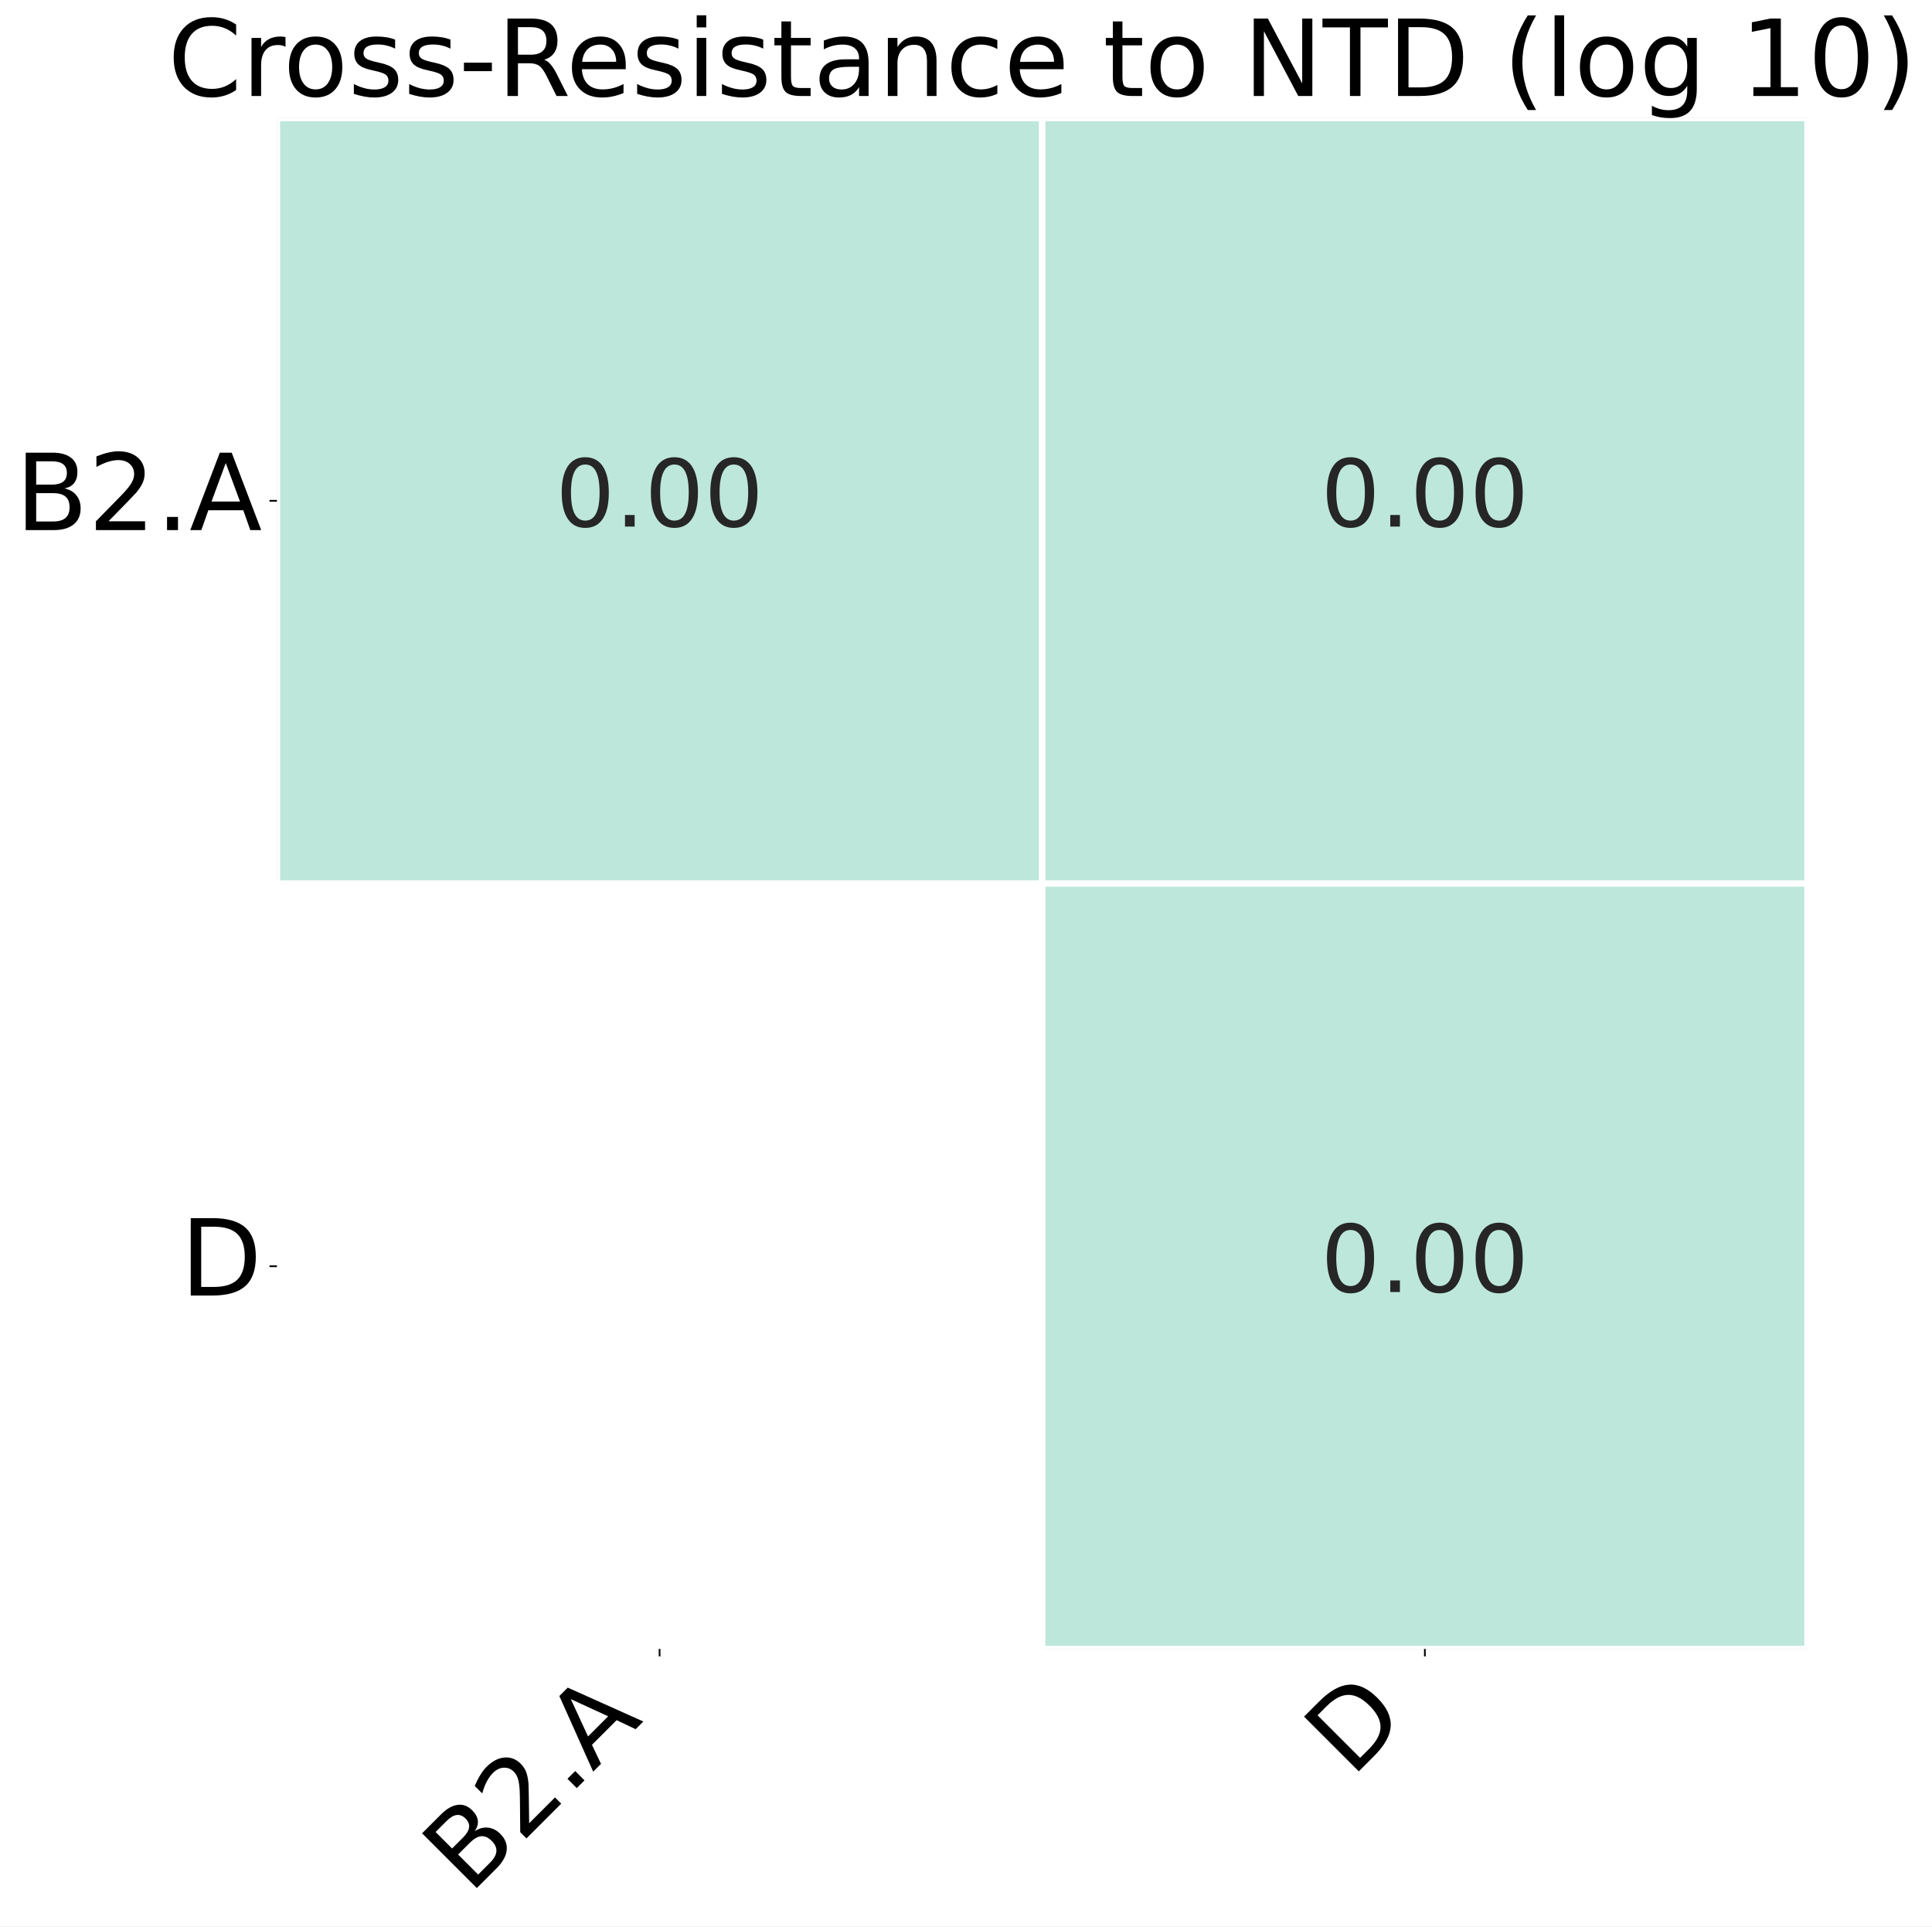
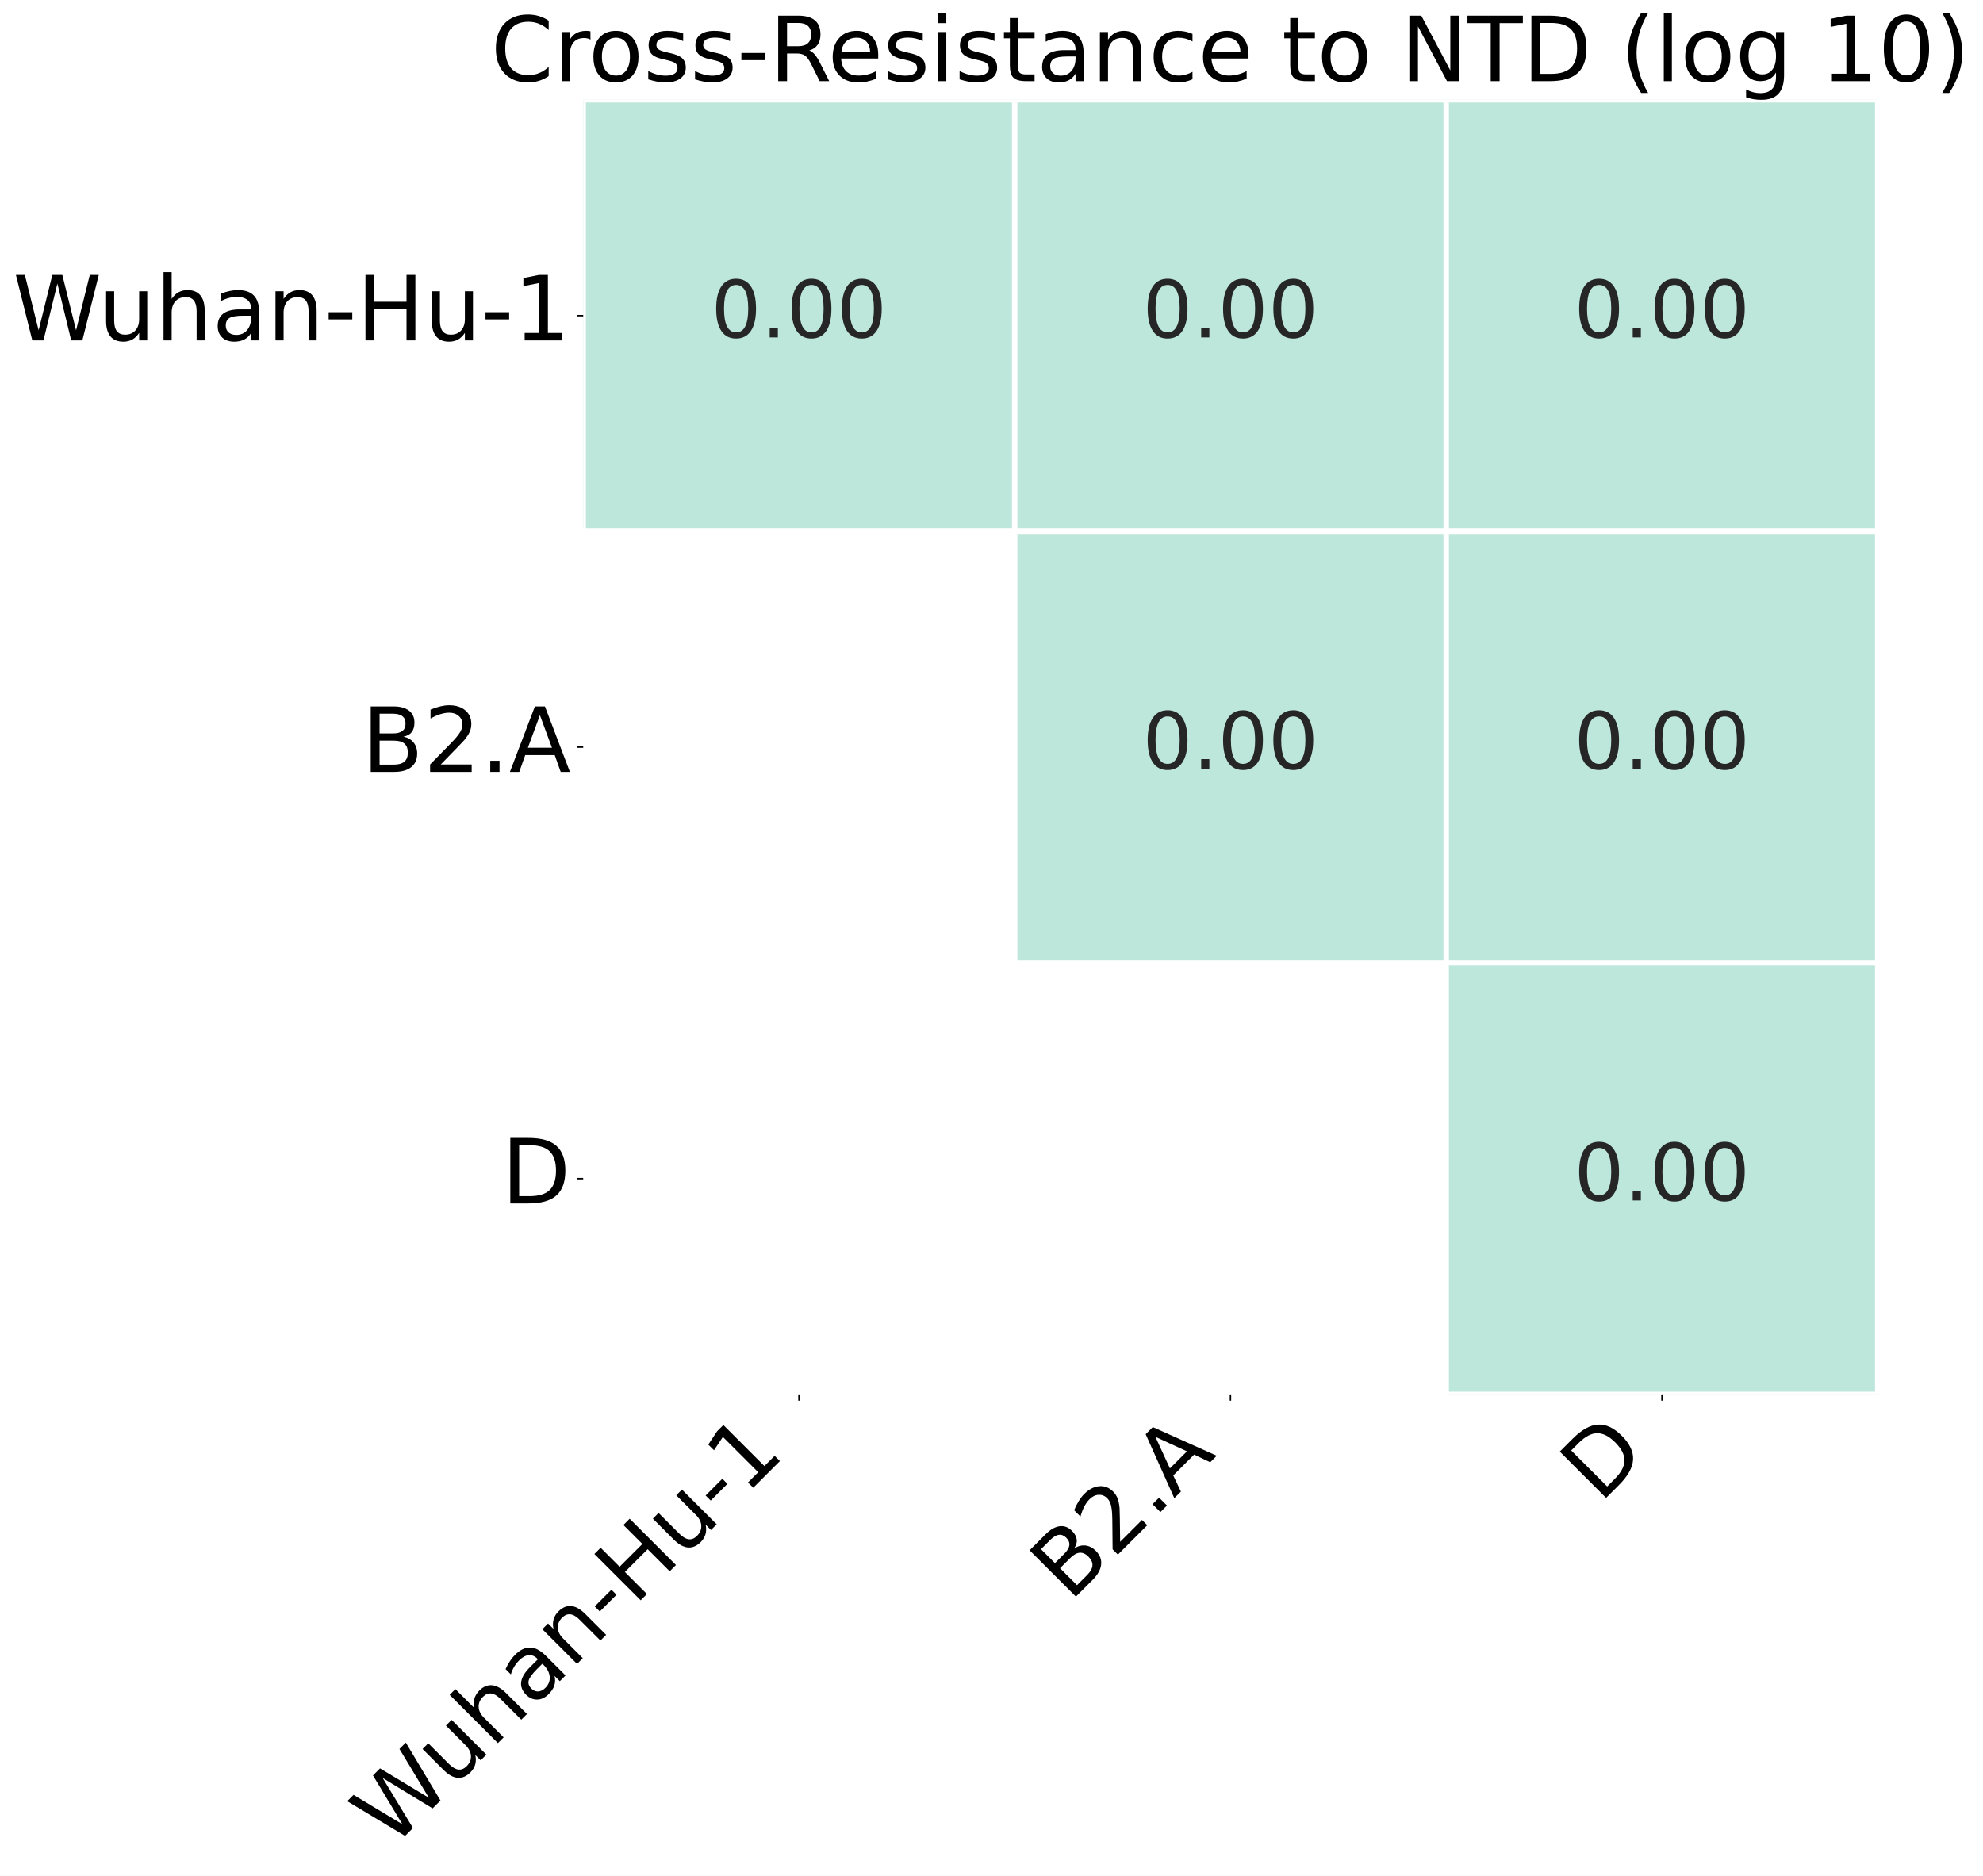
- <svg xmlns="http://www.w3.org/2000/svg" xmlns:xlink="http://www.w3.org/1999/xlink" width="909.756pt" height="906.902pt" viewBox="0 0 909.756 906.902" version="1.1">
+ <svg xmlns="http://www.w3.org/2000/svg" xmlns:xlink="http://www.w3.org/1999/xlink" width="1104.053pt" height="1044.29pt" viewBox="0 0 1104.053 1044.29" version="1.1">
  <defs>
    <style type="text/css">*{stroke-linejoin: round; stroke-linecap: butt}</style>
  </defs>
  <g id="figure_1">
    <g id="patch_1">
-       <path d="M 0 906.902  L 909.756 906.902  L 909.756 0  L 0 0  z " style="fill: #ffffff" />
+       <path d="M 0 1044.29  L 1104.053 1044.29  L 1104.053 0  L 0 0  z " style="fill: #ffffff" />
    </g>
    <g id="axes_1">
      <g id="patch_2">
-         <path d="M 130.411 776.311  L 851.131 776.311  L 851.131 55.591  L 130.411 55.591  z " style="fill: #ffffff" />
+         <path d="M 324.708 776.311  L 1045.428 776.311  L 1045.428 55.591  L 324.708 55.591  z " style="fill: #ffffff" />
      </g>
      <g id="QuadMesh_1">
-         <path d="M 130.411 55.591  L 490.771 55.591  L 490.771 415.951  L 130.411 415.951  L 130.411 55.591  " clip-path="url(#pe14cb0007a)" style="fill: #bde7db; stroke: #ffffff; stroke-width: 3" />
-         <path d="M 490.771 55.591  L 851.131 55.591  L 851.131 415.951  L 490.771 415.951  L 490.771 55.591  " clip-path="url(#pe14cb0007a)" style="fill: #bde7db; stroke: #ffffff; stroke-width: 3" />
-         <path d="M 130.411 415.951  L 490.771 415.951  L 490.771 776.311  L 130.411 776.311  L 130.411 415.951  " clip-path="url(#pe14cb0007a)" style="fill: none; stroke: #ffffff; stroke-width: 3" />
-         <path d="M 490.771 415.951  L 851.131 415.951  L 851.131 776.311  L 490.771 776.311  L 490.771 415.951  " clip-path="url(#pe14cb0007a)" style="fill: #bde7db; stroke: #ffffff; stroke-width: 3" />
+         <path d="M 324.708 55.591  L 564.948 55.591  L 564.948 295.831  L 324.708 295.831  L 324.708 55.591  " clip-path="url(#pbcde91e029)" style="fill: #bde7db; stroke: #ffffff; stroke-width: 3" />
+         <path d="M 564.948 55.591  L 805.188 55.591  L 805.188 295.831  L 564.948 295.831  L 564.948 55.591  " clip-path="url(#pbcde91e029)" style="fill: #bde7db; stroke: #ffffff; stroke-width: 3" />
+         <path d="M 805.188 55.591  L 1045.428 55.591  L 1045.428 295.831  L 805.188 295.831  L 805.188 55.591  " clip-path="url(#pbcde91e029)" style="fill: #bde7db; stroke: #ffffff; stroke-width: 3" />
+         <path d="M 324.708 295.831  L 564.948 295.831  L 564.948 536.071  L 324.708 536.071  L 324.708 295.831  " clip-path="url(#pbcde91e029)" style="fill: none; stroke: #ffffff; stroke-width: 3" />
+         <path d="M 564.948 295.831  L 805.188 295.831  L 805.188 536.071  L 564.948 536.071  L 564.948 295.831  " clip-path="url(#pbcde91e029)" style="fill: #bde7db; stroke: #ffffff; stroke-width: 3" />
+         <path d="M 805.188 295.831  L 1045.428 295.831  L 1045.428 536.071  L 805.188 536.071  L 805.188 295.831  " clip-path="url(#pbcde91e029)" style="fill: #bde7db; stroke: #ffffff; stroke-width: 3" />
+         <path d="M 324.708 536.071  L 564.948 536.071  L 564.948 776.311  L 324.708 776.311  L 324.708 536.071  " clip-path="url(#pbcde91e029)" style="fill: none; stroke: #ffffff; stroke-width: 3" />
+         <path d="M 564.948 536.071  L 805.188 536.071  L 805.188 776.311  L 564.948 776.311  L 564.948 536.071  " clip-path="url(#pbcde91e029)" style="fill: none; stroke: #ffffff; stroke-width: 3" />
+         <path d="M 805.188 536.071  L 1045.428 536.071  L 1045.428 776.311  L 805.188 776.311  L 805.188 536.071  " clip-path="url(#pbcde91e029)" style="fill: #bde7db; stroke: #ffffff; stroke-width: 3" />
      </g>
      <g id="matplotlib.axis_1">
        <g id="xtick_1">
          <g id="line2d_1">
            <defs>
-               <path id="m32895d1545" d="M 0 0  L 0 3.5  " style="stroke: #000000; stroke-width: 0.8" />
+               <path id="m74c49e54db" d="M 0 0  L 0 3.5  " style="stroke: #000000; stroke-width: 0.8" />
            </defs>
            <g>
-               <use xlink:href="#m32895d1545" x="310.591" y="776.311" style="stroke: #000000; stroke-width: 0.8" />
+               <use xlink:href="#m74c49e54db" x="444.828" y="776.311" style="stroke: #000000; stroke-width: 0.8" />
            </g>
          </g>
          <g id="text_1">
-             <g transform="translate(221.0646 892.3487) rotate(-45) scale(0.5 -0.5)">
+             <g transform="translate(217.9128 1029.737) rotate(-45) scale(0.5 -0.5)">
+               <defs>
+                 <path id="DejaVuSans-57" d="M 213 4666  L 850 4666  L 1831 722  L 2809 4666  L 3519 4666  L 4500 722  L 5478 4666  L 6119 4666  L 4947 0  L 4153 0  L 3169 4050  L 2175 0  L 1381 0  L 213 4666  z " transform="scale(0.015625)" />
+                 <path id="DejaVuSans-75" d="M 544 1381  L 544 3500  L 1119 3500  L 1119 1403  Q 1119 906 1312 657  Q 1506 409 1894 409  Q 2359 409 2629 706  Q 2900 1003 2900 1516  L 2900 3500  L 3475 3500  L 3475 0  L 2900 0  L 2900 538  Q 2691 219 2414 64  Q 2138 -91 1772 -91  Q 1169 -91 856 284  Q 544 659 544 1381  z M 1991 3584  L 1991 3584  z " transform="scale(0.015625)" />
+                 <path id="DejaVuSans-68" d="M 3513 2113  L 3513 0  L 2938 0  L 2938 2094  Q 2938 2591 2744 2837  Q 2550 3084 2163 3084  Q 1697 3084 1428 2787  Q 1159 2491 1159 1978  L 1159 0  L 581 0  L 581 4863  L 1159 4863  L 1159 2956  Q 1366 3272 1645 3428  Q 1925 3584 2291 3584  Q 2894 3584 3203 3211  Q 3513 2838 3513 2113  z " transform="scale(0.015625)" />
+                 <path id="DejaVuSans-61" d="M 2194 1759  Q 1497 1759 1228 1600  Q 959 1441 959 1056  Q 959 750 1161 570  Q 1363 391 1709 391  Q 2188 391 2477 730  Q 2766 1069 2766 1631  L 2766 1759  L 2194 1759  z M 3341 1997  L 3341 0  L 2766 0  L 2766 531  Q 2569 213 2275 61  Q 1981 -91 1556 -91  Q 1019 -91 701 211  Q 384 513 384 1019  Q 384 1609 779 1909  Q 1175 2209 1959 2209  L 2766 2209  L 2766 2266  Q 2766 2663 2505 2880  Q 2244 3097 1772 3097  Q 1472 3097 1187 3025  Q 903 2953 641 2809  L 641 3341  Q 956 3463 1253 3523  Q 1550 3584 1831 3584  Q 2591 3584 2966 3190  Q 3341 2797 3341 1997  z " transform="scale(0.015625)" />
+                 <path id="DejaVuSans-6e" d="M 3513 2113  L 3513 0  L 2938 0  L 2938 2094  Q 2938 2591 2744 2837  Q 2550 3084 2163 3084  Q 1697 3084 1428 2787  Q 1159 2491 1159 1978  L 1159 0  L 581 0  L 581 3500  L 1159 3500  L 1159 2956  Q 1366 3272 1645 3428  Q 1925 3584 2291 3584  Q 2894 3584 3203 3211  Q 3513 2838 3513 2113  z " transform="scale(0.015625)" />
+                 <path id="DejaVuSans-2d" d="M 313 2009  L 1997 2009  L 1997 1497  L 313 1497  L 313 2009  z " transform="scale(0.015625)" />
+                 <path id="DejaVuSans-48" d="M 628 4666  L 1259 4666  L 1259 2753  L 3553 2753  L 3553 4666  L 4184 4666  L 4184 0  L 3553 0  L 3553 2222  L 1259 2222  L 1259 0  L 628 0  L 628 4666  z " transform="scale(0.015625)" />
+                 <path id="DejaVuSans-31" d="M 794 531  L 1825 531  L 1825 4091  L 703 3866  L 703 4441  L 1819 4666  L 2450 4666  L 2450 531  L 3481 531  L 3481 0  L 794 0  L 794 531  z " transform="scale(0.015625)" />
+               </defs>
+               <use xlink:href="#DejaVuSans-57" />
+               <use xlink:href="#DejaVuSans-75" x="95.252" />
+               <use xlink:href="#DejaVuSans-68" x="158.631" />
+               <use xlink:href="#DejaVuSans-61" x="222.01" />
+               <use xlink:href="#DejaVuSans-6e" x="283.289" />
+               <use xlink:href="#DejaVuSans-2d" x="346.668" />
+               <use xlink:href="#DejaVuSans-48" x="382.752" />
+               <use xlink:href="#DejaVuSans-75" x="457.947" />
+               <use xlink:href="#DejaVuSans-2d" x="521.326" />
+               <use xlink:href="#DejaVuSans-31" x="557.41" />
+             </g>
+           </g>
+         </g>
+         <g id="xtick_2">
+           <g id="line2d_2">
+             <g>
+               <use xlink:href="#m74c49e54db" x="685.068" y="776.311" style="stroke: #000000; stroke-width: 0.8" />
+             </g>
+           </g>
+           <g id="text_2">
+             <g transform="translate(595.5415 892.3487) rotate(-45) scale(0.5 -0.5)">
              <defs>
                <path id="DejaVuSans-42" d="M 1259 2228  L 1259 519  L 2272 519  Q 2781 519 3026 730  Q 3272 941 3272 1375  Q 3272 1813 3026 2020  Q 2781 2228 2272 2228  L 1259 2228  z M 1259 4147  L 1259 2741  L 2194 2741  Q 2656 2741 2882 2914  Q 3109 3088 3109 3444  Q 3109 3797 2882 3972  Q 2656 4147 2194 4147  L 1259 4147  z M 628 4666  L 2241 4666  Q 2963 4666 3353 4366  Q 3744 4066 3744 3513  Q 3744 3084 3544 2831  Q 3344 2578 2956 2516  Q 3422 2416 3680 2098  Q 3938 1781 3938 1306  Q 3938 681 3513 340  Q 3088 0 2303 0  L 628 0  L 628 4666  z " transform="scale(0.015625)" />
                <path id="DejaVuSans-32" d="M 1228 531  L 3431 531  L 3431 0  L 469 0  L 469 531  Q 828 903 1448 1529  Q 2069 2156 2228 2338  Q 2531 2678 2651 2914  Q 2772 3150 2772 3378  Q 2772 3750 2511 3984  Q 2250 4219 1831 4219  Q 1534 4219 1204 4116  Q 875 4013 500 3803  L 500 4441  Q 881 4594 1212 4672  Q 1544 4750 1819 4750  Q 2544 4750 2975 4387  Q 3406 4025 3406 3419  Q 3406 3131 3298 2873  Q 3191 2616 2906 2266  Q 2828 2175 2409 1742  Q 1991 1309 1228 531  z " transform="scale(0.015625)" />
                <path id="DejaVuSans-2e" d="M 684 794  L 1344 794  L 1344 0  L 684 0  L 684 794  z " transform="scale(0.015625)" />
                <path id="DejaVuSans-41" d="M 2188 4044  L 1331 1722  L 3047 1722  L 2188 4044  z M 1831 4666  L 2547 4666  L 4325 0  L 3669 0  L 3244 1197  L 1141 1197  L 716 0  L 50 0  L 1831 4666  z " transform="scale(0.015625)" />
              </defs>
              <use xlink:href="#DejaVuSans-42" />
              <use xlink:href="#DejaVuSans-32" x="68.604" />
              <use xlink:href="#DejaVuSans-2e" x="132.227" />
              <use xlink:href="#DejaVuSans-41" x="164.014" />
            </g>
          </g>
        </g>
-         <g id="xtick_2">
-           <g id="line2d_2">
-             <g>
-               <use xlink:href="#m32895d1545" x="670.951" y="776.311" style="stroke: #000000; stroke-width: 0.8" />
-             </g>
-           </g>
-           <g id="text_2">
-             <g transform="translate(636.3745 837.3988) rotate(-45) scale(0.5 -0.5)">
+         <g id="xtick_3">
+           <g id="line2d_3">
+             <g>
+               <use xlink:href="#m74c49e54db" x="925.308" y="776.311" style="stroke: #000000; stroke-width: 0.8" />
+             </g>
+           </g>
+           <g id="text_3">
+             <g transform="translate(890.7314 837.3988) rotate(-45) scale(0.5 -0.5)">
              <defs>
                <path id="DejaVuSans-44" d="M 1259 4147  L 1259 519  L 2022 519  Q 2988 519 3436 956  Q 3884 1394 3884 2338  Q 3884 3275 3436 3711  Q 2988 4147 2022 4147  L 1259 4147  z M 628 4666  L 1925 4666  Q 3281 4666 3915 4102  Q 4550 3538 4550 2338  Q 4550 1131 3912 565  Q 3275 0 1925 0  L 628 0  L 628 4666  z " transform="scale(0.015625)" />
              </defs>
              <use xlink:href="#DejaVuSans-44" />
            </g>
          </g>
        </g>
      </g>
      <g id="matplotlib.axis_2">
        <g id="ytick_1">
-           <g id="line2d_3">
+           <g id="line2d_4">
            <defs>
-               <path id="m5efb83e3d7" d="M 0 0  L -3.5 0  " style="stroke: #000000; stroke-width: 0.8" />
+               <path id="mc74f0afe2e" d="M 0 0  L -3.5 0  " style="stroke: #000000; stroke-width: 0.8" />
            </defs>
            <g>
-               <use xlink:href="#m5efb83e3d7" x="130.411" y="235.771" style="stroke: #000000; stroke-width: 0.8" />
-             </g>
-           </g>
-           <g id="text_3">
-             <g transform="translate(7.2 249.5675) scale(0.5 -0.5)">
+               <use xlink:href="#mc74f0afe2e" x="324.708" y="175.711" style="stroke: #000000; stroke-width: 0.8" />
+             </g>
+           </g>
+           <g id="text_4">
+             <g transform="translate(7.2 189.5075) scale(0.5 -0.5)">
+               <use xlink:href="#DejaVuSans-57" />
+               <use xlink:href="#DejaVuSans-75" x="95.252" />
+               <use xlink:href="#DejaVuSans-68" x="158.631" />
+               <use xlink:href="#DejaVuSans-61" x="222.01" />
+               <use xlink:href="#DejaVuSans-6e" x="283.289" />
+               <use xlink:href="#DejaVuSans-2d" x="346.668" />
+               <use xlink:href="#DejaVuSans-48" x="382.752" />
+               <use xlink:href="#DejaVuSans-75" x="457.947" />
+               <use xlink:href="#DejaVuSans-2d" x="521.326" />
+               <use xlink:href="#DejaVuSans-31" x="557.41" />
+             </g>
+           </g>
+         </g>
+         <g id="ytick_2">
+           <g id="line2d_5">
+             <g>
+               <use xlink:href="#mc74f0afe2e" x="324.708" y="415.951" style="stroke: #000000; stroke-width: 0.8" />
+             </g>
+           </g>
+           <g id="text_5">
+             <g transform="translate(201.4969 429.7475) scale(0.5 -0.5)">
              <use xlink:href="#DejaVuSans-42" />
              <use xlink:href="#DejaVuSans-32" x="68.604" />
              <use xlink:href="#DejaVuSans-2e" x="132.227" />
              <use xlink:href="#DejaVuSans-41" x="164.014" />
            </g>
          </g>
        </g>
-         <g id="ytick_2">
-           <g id="line2d_4">
-             <g>
-               <use xlink:href="#m5efb83e3d7" x="130.411" y="596.131" style="stroke: #000000; stroke-width: 0.8" />
-             </g>
-           </g>
-           <g id="text_4">
-             <g transform="translate(84.91094 609.9275) scale(0.5 -0.5)">
+         <g id="ytick_3">
+           <g id="line2d_6">
+             <g>
+               <use xlink:href="#mc74f0afe2e" x="324.708" y="656.191" style="stroke: #000000; stroke-width: 0.8" />
+             </g>
+           </g>
+           <g id="text_6">
+             <g transform="translate(279.2078 669.9875) scale(0.5 -0.5)">
              <use xlink:href="#DejaVuSans-44" />
            </g>
          </g>
        </g>
      </g>
-       <g id="text_5">
-         <g style="fill: #262626" transform="translate(261.6066 247.9119) scale(0.44 -0.44)">
+       <g id="text_7">
+         <g style="fill: #262626" transform="translate(395.8434 187.8519) scale(0.44 -0.44)">
          <defs>
            <path id="DejaVuSans-30" d="M 2034 4250  Q 1547 4250 1301 3770  Q 1056 3291 1056 2328  Q 1056 1369 1301 889  Q 1547 409 2034 409  Q 2525 409 2770 889  Q 3016 1369 3016 2328  Q 3016 3291 2770 3770  Q 2525 4250 2034 4250  z M 2034 4750  Q 2819 4750 3233 4129  Q 3647 3509 3647 2328  Q 3647 1150 3233 529  Q 2819 -91 2034 -91  Q 1250 -91 836 529  Q 422 1150 422 2328  Q 422 3509 836 4129  Q 1250 4750 2034 4750  z " transform="scale(0.015625)" />
          </defs>
          <use xlink:href="#DejaVuSans-30" />
          <use xlink:href="#DejaVuSans-2e" x="63.623" />
          <use xlink:href="#DejaVuSans-30" x="95.41" />
          <use xlink:href="#DejaVuSans-30" x="159.033" />
        </g>
      </g>
-       <g id="text_6">
-         <g style="fill: #262626" transform="translate(621.9666 247.9119) scale(0.44 -0.44)">
-           <use xlink:href="#DejaVuSans-30" />
-           <use xlink:href="#DejaVuSans-2e" x="63.623" />
-           <use xlink:href="#DejaVuSans-30" x="95.41" />
-           <use xlink:href="#DejaVuSans-30" x="159.033" />
-         </g>
-       </g>
-       <g id="text_7">
-         <g style="fill: #262626" transform="translate(621.9666 608.2719) scale(0.44 -0.44)">
-           <use xlink:href="#DejaVuSans-30" />
-           <use xlink:href="#DejaVuSans-2e" x="63.623" />
-           <use xlink:href="#DejaVuSans-30" x="95.41" />
-           <use xlink:href="#DejaVuSans-30" x="159.033" />
-         </g>
-       </g>
      <g id="text_8">
-         <g transform="translate(78.98578 45.19219) scale(0.5 -0.5)">
+         <g style="fill: #262626" transform="translate(636.0834 187.8519) scale(0.44 -0.44)">
+           <use xlink:href="#DejaVuSans-30" />
+           <use xlink:href="#DejaVuSans-2e" x="63.623" />
+           <use xlink:href="#DejaVuSans-30" x="95.41" />
+           <use xlink:href="#DejaVuSans-30" x="159.033" />
+         </g>
+       </g>
+       <g id="text_9">
+         <g style="fill: #262626" transform="translate(876.3234 187.8519) scale(0.44 -0.44)">
+           <use xlink:href="#DejaVuSans-30" />
+           <use xlink:href="#DejaVuSans-2e" x="63.623" />
+           <use xlink:href="#DejaVuSans-30" x="95.41" />
+           <use xlink:href="#DejaVuSans-30" x="159.033" />
+         </g>
+       </g>
+       <g id="text_10">
+         <g style="fill: #262626" transform="translate(636.0834 428.0919) scale(0.44 -0.44)">
+           <use xlink:href="#DejaVuSans-30" />
+           <use xlink:href="#DejaVuSans-2e" x="63.623" />
+           <use xlink:href="#DejaVuSans-30" x="95.41" />
+           <use xlink:href="#DejaVuSans-30" x="159.033" />
+         </g>
+       </g>
+       <g id="text_11">
+         <g style="fill: #262626" transform="translate(876.3234 428.0919) scale(0.44 -0.44)">
+           <use xlink:href="#DejaVuSans-30" />
+           <use xlink:href="#DejaVuSans-2e" x="63.623" />
+           <use xlink:href="#DejaVuSans-30" x="95.41" />
+           <use xlink:href="#DejaVuSans-30" x="159.033" />
+         </g>
+       </g>
+       <g id="text_12">
+         <g style="fill: #262626" transform="translate(876.3234 668.3319) scale(0.44 -0.44)">
+           <use xlink:href="#DejaVuSans-30" />
+           <use xlink:href="#DejaVuSans-2e" x="63.623" />
+           <use xlink:href="#DejaVuSans-30" x="95.41" />
+           <use xlink:href="#DejaVuSans-30" x="159.033" />
+         </g>
+       </g>
+       <g id="text_13">
+         <g transform="translate(273.2827 45.19219) scale(0.5 -0.5)">
          <defs>
            <path id="DejaVuSans-43" d="M 4122 4306  L 4122 3641  Q 3803 3938 3442 4084  Q 3081 4231 2675 4231  Q 1875 4231 1450 3742  Q 1025 3253 1025 2328  Q 1025 1406 1450 917  Q 1875 428 2675 428  Q 3081 428 3442 575  Q 3803 722 4122 1019  L 4122 359  Q 3791 134 3420 21  Q 3050 -91 2638 -91  Q 1578 -91 968 557  Q 359 1206 359 2328  Q 359 3453 968 4101  Q 1578 4750 2638 4750  Q 3056 4750 3426 4639  Q 3797 4528 4122 4306  z " transform="scale(0.015625)" />
            <path id="DejaVuSans-72" d="M 2631 2963  Q 2534 3019 2420 3045  Q 2306 3072 2169 3072  Q 1681 3072 1420 2755  Q 1159 2438 1159 1844  L 1159 0  L 581 0  L 581 3500  L 1159 3500  L 1159 2956  Q 1341 3275 1631 3429  Q 1922 3584 2338 3584  Q 2397 3584 2469 3576  Q 2541 3569 2628 3553  L 2631 2963  z " transform="scale(0.015625)" />
            <path id="DejaVuSans-6f" d="M 1959 3097  Q 1497 3097 1228 2736  Q 959 2375 959 1747  Q 959 1119 1226 758  Q 1494 397 1959 397  Q 2419 397 2687 759  Q 2956 1122 2956 1747  Q 2956 2369 2687 2733  Q 2419 3097 1959 3097  z M 1959 3584  Q 2709 3584 3137 3096  Q 3566 2609 3566 1747  Q 3566 888 3137 398  Q 2709 -91 1959 -91  Q 1206 -91 779 398  Q 353 888 353 1747  Q 353 2609 779 3096  Q 1206 3584 1959 3584  z " transform="scale(0.015625)" />
            <path id="DejaVuSans-73" d="M 2834 3397  L 2834 2853  Q 2591 2978 2328 3040  Q 2066 3103 1784 3103  Q 1356 3103 1142 2972  Q 928 2841 928 2578  Q 928 2378 1081 2264  Q 1234 2150 1697 2047  L 1894 2003  Q 2506 1872 2764 1633  Q 3022 1394 3022 966  Q 3022 478 2636 193  Q 2250 -91 1575 -91  Q 1294 -91 989 -36  Q 684 19 347 128  L 347 722  Q 666 556 975 473  Q 1284 391 1588 391  Q 1994 391 2212 530  Q 2431 669 2431 922  Q 2431 1156 2273 1281  Q 2116 1406 1581 1522  L 1381 1569  Q 847 1681 609 1914  Q 372 2147 372 2553  Q 372 3047 722 3315  Q 1072 3584 1716 3584  Q 2034 3584 2315 3537  Q 2597 3491 2834 3397  z " transform="scale(0.015625)" />
-             <path id="DejaVuSans-2d" d="M 313 2009  L 1997 2009  L 1997 1497  L 313 1497  L 313 2009  z " transform="scale(0.015625)" />
            <path id="DejaVuSans-52" d="M 2841 2188  Q 3044 2119 3236 1894  Q 3428 1669 3622 1275  L 4263 0  L 3584 0  L 2988 1197  Q 2756 1666 2539 1819  Q 2322 1972 1947 1972  L 1259 1972  L 1259 0  L 628 0  L 628 4666  L 2053 4666  Q 2853 4666 3247 4331  Q 3641 3997 3641 3322  Q 3641 2881 3436 2590  Q 3231 2300 2841 2188  z M 1259 4147  L 1259 2491  L 2053 2491  Q 2509 2491 2742 2702  Q 2975 2913 2975 3322  Q 2975 3731 2742 3939  Q 2509 4147 2053 4147  L 1259 4147  z " transform="scale(0.015625)" />
            <path id="DejaVuSans-65" d="M 3597 1894  L 3597 1613  L 953 1613  Q 991 1019 1311 708  Q 1631 397 2203 397  Q 2534 397 2845 478  Q 3156 559 3463 722  L 3463 178  Q 3153 47 2828 -22  Q 2503 -91 2169 -91  Q 1331 -91 842 396  Q 353 884 353 1716  Q 353 2575 817 3079  Q 1281 3584 2069 3584  Q 2775 3584 3186 3129  Q 3597 2675 3597 1894  z M 3022 2063  Q 3016 2534 2758 2815  Q 2500 3097 2075 3097  Q 1594 3097 1305 2825  Q 1016 2553 972 2059  L 3022 2063  z " transform="scale(0.015625)" />
            <path id="DejaVuSans-69" d="M 603 3500  L 1178 3500  L 1178 0  L 603 0  L 603 3500  z M 603 4863  L 1178 4863  L 1178 4134  L 603 4134  L 603 4863  z " transform="scale(0.015625)" />
            <path id="DejaVuSans-74" d="M 1172 4494  L 1172 3500  L 2356 3500  L 2356 3053  L 1172 3053  L 1172 1153  Q 1172 725 1289 603  Q 1406 481 1766 481  L 2356 481  L 2356 0  L 1766 0  Q 1100 0 847 248  Q 594 497 594 1153  L 594 3053  L 172 3053  L 172 3500  L 594 3500  L 594 4494  L 1172 4494  z " transform="scale(0.015625)" />
-             <path id="DejaVuSans-61" d="M 2194 1759  Q 1497 1759 1228 1600  Q 959 1441 959 1056  Q 959 750 1161 570  Q 1363 391 1709 391  Q 2188 391 2477 730  Q 2766 1069 2766 1631  L 2766 1759  L 2194 1759  z M 3341 1997  L 3341 0  L 2766 0  L 2766 531  Q 2569 213 2275 61  Q 1981 -91 1556 -91  Q 1019 -91 701 211  Q 384 513 384 1019  Q 384 1609 779 1909  Q 1175 2209 1959 2209  L 2766 2209  L 2766 2266  Q 2766 2663 2505 2880  Q 2244 3097 1772 3097  Q 1472 3097 1187 3025  Q 903 2953 641 2809  L 641 3341  Q 956 3463 1253 3523  Q 1550 3584 1831 3584  Q 2591 3584 2966 3190  Q 3341 2797 3341 1997  z " transform="scale(0.015625)" />
-             <path id="DejaVuSans-6e" d="M 3513 2113  L 3513 0  L 2938 0  L 2938 2094  Q 2938 2591 2744 2837  Q 2550 3084 2163 3084  Q 1697 3084 1428 2787  Q 1159 2491 1159 1978  L 1159 0  L 581 0  L 581 3500  L 1159 3500  L 1159 2956  Q 1366 3272 1645 3428  Q 1925 3584 2291 3584  Q 2894 3584 3203 3211  Q 3513 2838 3513 2113  z " transform="scale(0.015625)" />
            <path id="DejaVuSans-63" d="M 3122 3366  L 3122 2828  Q 2878 2963 2633 3030  Q 2388 3097 2138 3097  Q 1578 3097 1268 2742  Q 959 2388 959 1747  Q 959 1106 1268 751  Q 1578 397 2138 397  Q 2388 397 2633 464  Q 2878 531 3122 666  L 3122 134  Q 2881 22 2623 -34  Q 2366 -91 2075 -91  Q 1284 -91 818 406  Q 353 903 353 1747  Q 353 2603 823 3093  Q 1294 3584 2113 3584  Q 2378 3584 2631 3529  Q 2884 3475 3122 3366  z " transform="scale(0.015625)" />
            <path id="DejaVuSans-20" transform="scale(0.015625)" />
            <path id="DejaVuSans-4e" d="M 628 4666  L 1478 4666  L 3547 763  L 3547 4666  L 4159 4666  L 4159 0  L 3309 0  L 1241 3903  L 1241 0  L 628 0  L 628 4666  z " transform="scale(0.015625)" />
            <path id="DejaVuSans-54" d="M -19 4666  L 3928 4666  L 3928 4134  L 2272 4134  L 2272 0  L 1638 0  L 1638 4134  L -19 4134  L -19 4666  z " transform="scale(0.015625)" />
            <path id="DejaVuSans-28" d="M 1984 4856  Q 1566 4138 1362 3434  Q 1159 2731 1159 2009  Q 1159 1288 1364 580  Q 1569 -128 1984 -844  L 1484 -844  Q 1016 -109 783 600  Q 550 1309 550 2009  Q 550 2706 781 3412  Q 1013 4119 1484 4856  L 1984 4856  z " transform="scale(0.015625)" />
            <path id="DejaVuSans-6c" d="M 603 4863  L 1178 4863  L 1178 0  L 603 0  L 603 4863  z " transform="scale(0.015625)" />
            <path id="DejaVuSans-67" d="M 2906 1791  Q 2906 2416 2648 2759  Q 2391 3103 1925 3103  Q 1463 3103 1205 2759  Q 947 2416 947 1791  Q 947 1169 1205 825  Q 1463 481 1925 481  Q 2391 481 2648 825  Q 2906 1169 2906 1791  z M 3481 434  Q 3481 -459 3084 -895  Q 2688 -1331 1869 -1331  Q 1566 -1331 1297 -1286  Q 1028 -1241 775 -1147  L 775 -588  Q 1028 -725 1275 -790  Q 1522 -856 1778 -856  Q 2344 -856 2625 -561  Q 2906 -266 2906 331  L 2906 616  Q 2728 306 2450 153  Q 2172 0 1784 0  Q 1141 0 747 490  Q 353 981 353 1791  Q 353 2603 747 3093  Q 1141 3584 1784 3584  Q 2172 3584 2450 3431  Q 2728 3278 2906 2969  L 2906 3500  L 3481 3500  L 3481 434  z " transform="scale(0.015625)" />
-             <path id="DejaVuSans-31" d="M 794 531  L 1825 531  L 1825 4091  L 703 3866  L 703 4441  L 1819 4666  L 2450 4666  L 2450 531  L 3481 531  L 3481 0  L 794 0  L 794 531  z " transform="scale(0.015625)" />
            <path id="DejaVuSans-29" d="M 513 4856  L 1013 4856  Q 1481 4119 1714 3412  Q 1947 2706 1947 2009  Q 1947 1309 1714 600  Q 1481 -109 1013 -844  L 513 -844  Q 928 -128 1133 580  Q 1338 1288 1338 2009  Q 1338 2731 1133 3434  Q 928 4138 513 4856  z " transform="scale(0.015625)" />
          </defs>
          <use xlink:href="#DejaVuSans-43" />
          <use xlink:href="#DejaVuSans-72" x="69.824" />
          <use xlink:href="#DejaVuSans-6f" x="108.688" />
          <use xlink:href="#DejaVuSans-73" x="169.869" />
          <use xlink:href="#DejaVuSans-73" x="221.969" />
          <use xlink:href="#DejaVuSans-2d" x="274.068" />
          <use xlink:href="#DejaVuSans-52" x="310.152" />
          <use xlink:href="#DejaVuSans-65" x="375.135" />
          <use xlink:href="#DejaVuSans-73" x="436.658" />
          <use xlink:href="#DejaVuSans-69" x="488.758" />
          <use xlink:href="#DejaVuSans-73" x="516.541" />
          <use xlink:href="#DejaVuSans-74" x="568.641" />
          <use xlink:href="#DejaVuSans-61" x="607.85" />
          <use xlink:href="#DejaVuSans-6e" x="669.129" />
          <use xlink:href="#DejaVuSans-63" x="732.508" />
          <use xlink:href="#DejaVuSans-65" x="787.488" />
          <use xlink:href="#DejaVuSans-20" x="849.012" />
          <use xlink:href="#DejaVuSans-74" x="880.799" />
          <use xlink:href="#DejaVuSans-6f" x="920.008" />
          <use xlink:href="#DejaVuSans-20" x="981.189" />
          <use xlink:href="#DejaVuSans-4e" x="1012.977" />
          <use xlink:href="#DejaVuSans-54" x="1087.781" />
          <use xlink:href="#DejaVuSans-44" x="1148.865" />
          <use xlink:href="#DejaVuSans-20" x="1225.867" />
          <use xlink:href="#DejaVuSans-28" x="1257.654" />
          <use xlink:href="#DejaVuSans-6c" x="1296.668" />
          <use xlink:href="#DejaVuSans-6f" x="1324.451" />
          <use xlink:href="#DejaVuSans-67" x="1385.633" />
          <use xlink:href="#DejaVuSans-20" x="1449.109" />
          <use xlink:href="#DejaVuSans-31" x="1480.896" />
          <use xlink:href="#DejaVuSans-30" x="1544.52" />
          <use xlink:href="#DejaVuSans-29" x="1608.143" />
        </g>
      </g>
    </g>
  </g>
  <defs>
-     <clipPath id="pe14cb0007a">
-       <rect x="130.411" y="55.591" width="720.72" height="720.72" />
+     <clipPath id="pbcde91e029">
+       <rect x="324.708" y="55.591" width="720.72" height="720.72" />
    </clipPath>
  </defs>
</svg>
